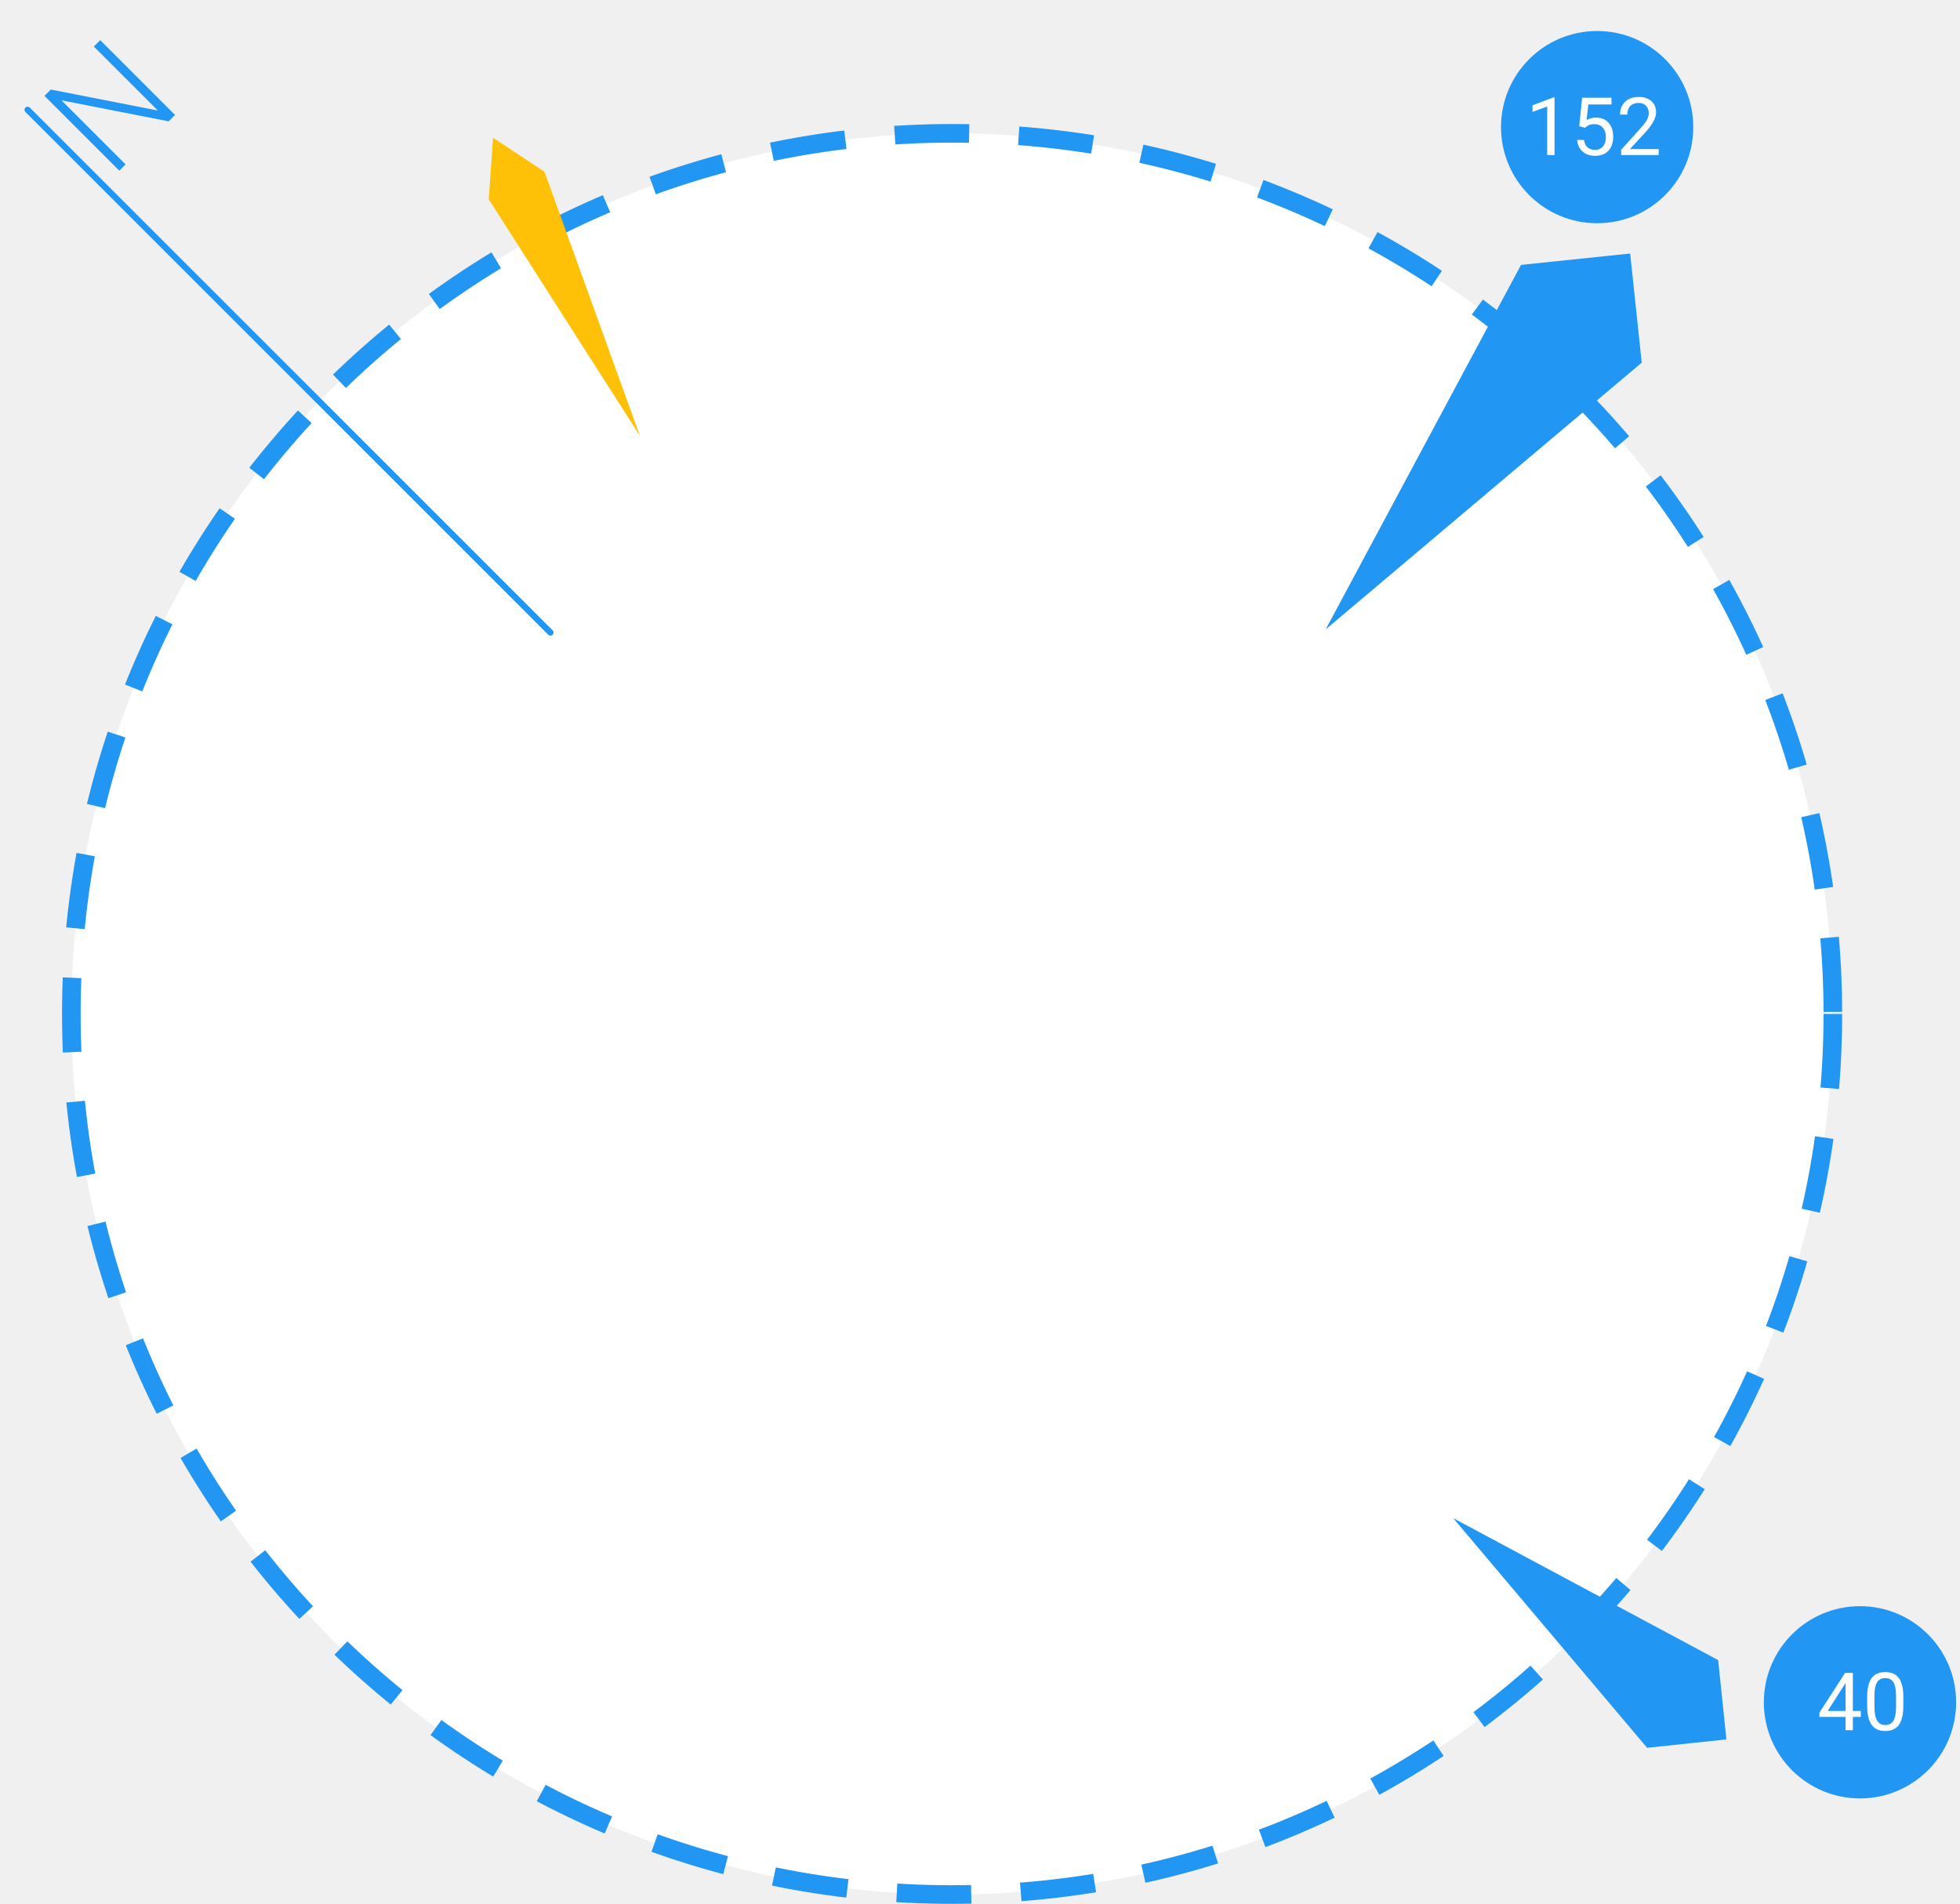
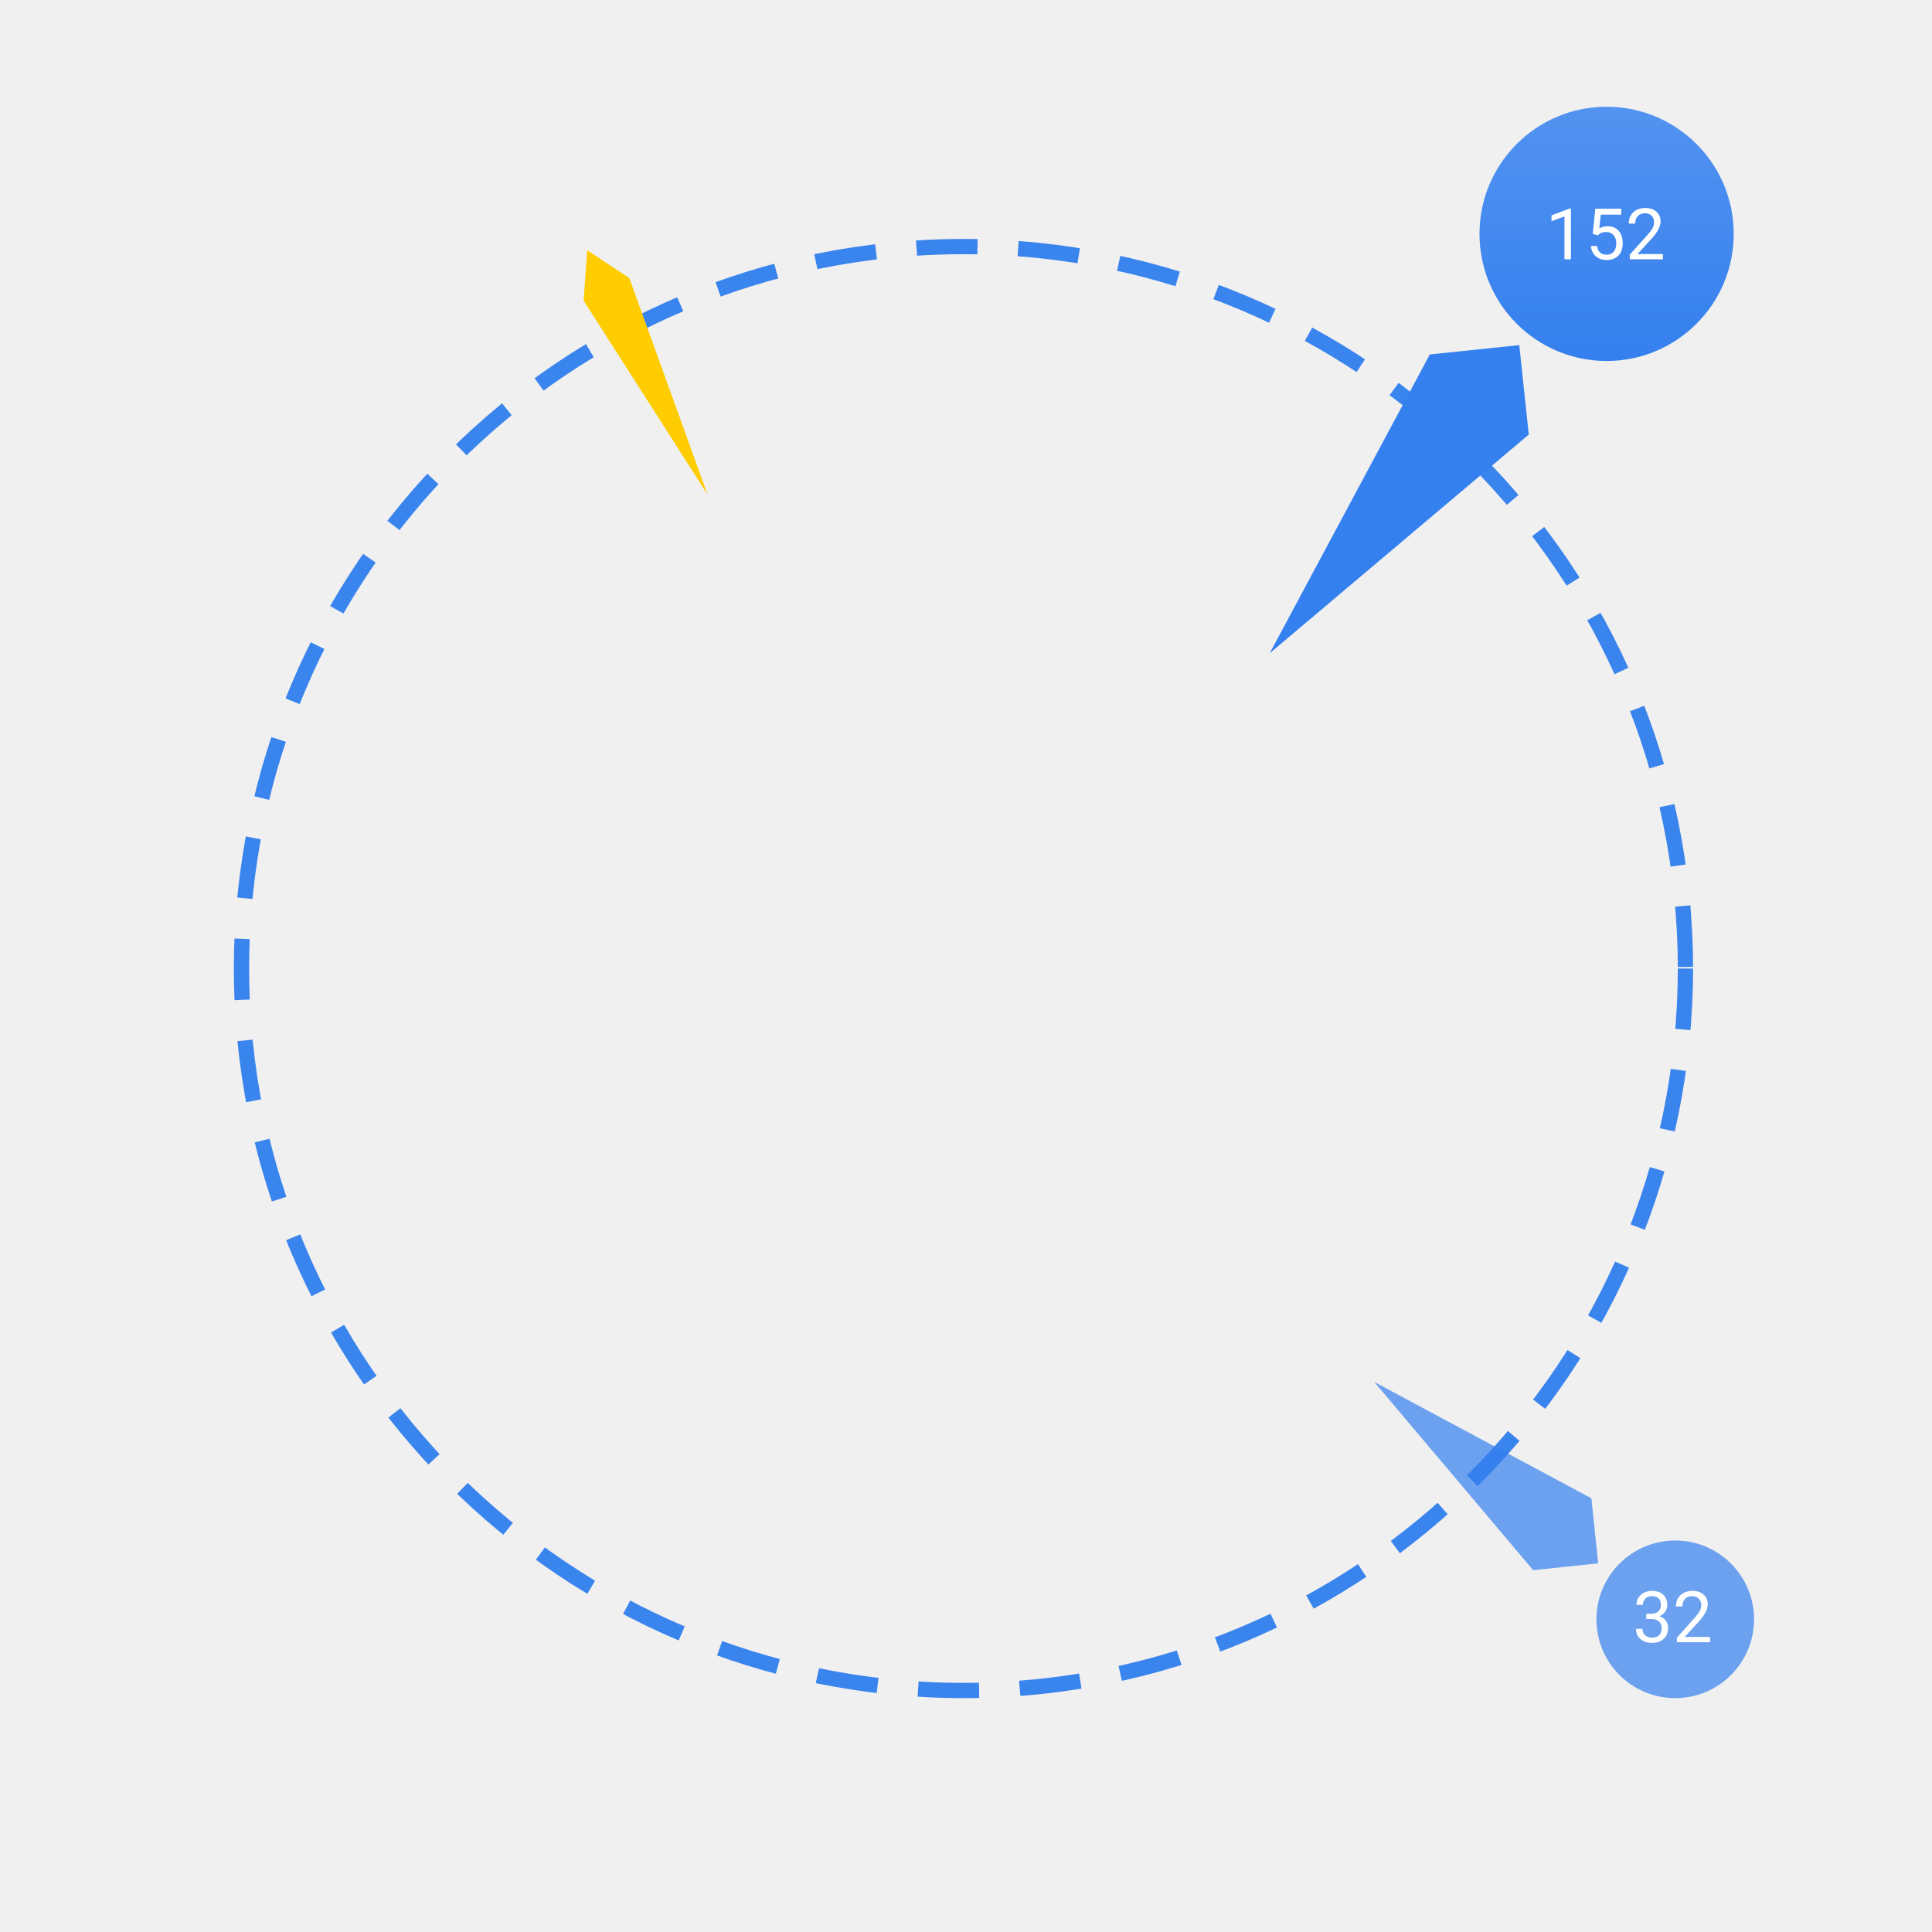
- <svg xmlns="http://www.w3.org/2000/svg" width="316" height="307" viewBox="0 0 316 307" fill="none">
-   <circle cx="153.5" cy="163.5" r="142" fill="white" stroke="#2196F3" stroke-width="3" stroke-dasharray="12 8" />
-   <path d="M78.793 32.131L79.497 22.215L87.787 27.702L103.164 70.274L78.793 32.131Z" fill="#FFC107" />
-   <line x1="88.747" y1="102" x2="4.454" y2="17.707" stroke="#2196F3" stroke-linecap="round" stroke-linejoin="round" />
-   <path d="M7.17 15.457L8.19 14.438L25.45 17.827L15.125 7.502L16.153 6.474L28.218 18.54L27.191 19.567L9.913 16.178L20.246 26.511L19.235 27.522L7.17 15.457Z" fill="#2196F3" />
-   <path d="M245.226 42.714L262.824 40.882L264.687 58.477L213.731 101.493L245.226 42.714Z" fill="#2196F3" />
-   <circle cx="257.5" cy="20.5" r="15.5" fill="#2196F3" />
-   <path d="M250.627 25H249.447V17.173L247.079 18.043V16.977L250.443 15.713H250.627V25ZM254.607 20.366L255.077 15.758H259.812V16.843H256.074L255.794 19.363C256.247 19.097 256.761 18.963 257.337 18.963C258.179 18.963 258.848 19.243 259.343 19.801C259.838 20.356 260.085 21.107 260.085 22.055C260.085 23.007 259.827 23.758 259.311 24.308C258.799 24.854 258.082 25.127 257.159 25.127C256.342 25.127 255.676 24.901 255.16 24.448C254.643 23.995 254.349 23.369 254.277 22.569H255.388C255.46 23.098 255.648 23.498 255.953 23.769C256.258 24.035 256.66 24.169 257.159 24.169C257.705 24.169 258.132 23.982 258.441 23.61C258.755 23.238 258.911 22.723 258.911 22.067C258.911 21.45 258.742 20.954 258.403 20.582C258.069 20.205 257.623 20.017 257.064 20.017C256.552 20.017 256.15 20.129 255.858 20.354L255.547 20.607L254.607 20.366ZM267.423 25H261.368V24.156L264.567 20.601C265.041 20.064 265.367 19.628 265.544 19.294C265.726 18.955 265.817 18.606 265.817 18.246C265.817 17.764 265.671 17.368 265.379 17.059C265.087 16.75 264.698 16.596 264.211 16.596C263.627 16.596 263.173 16.763 262.847 17.097C262.525 17.427 262.364 17.889 262.364 18.481H261.19C261.19 17.63 261.463 16.943 262.009 16.418C262.559 15.893 263.293 15.631 264.211 15.631C265.07 15.631 265.75 15.857 266.249 16.31C266.748 16.759 266.998 17.357 266.998 18.106C266.998 19.016 266.418 20.1 265.259 21.356L262.783 24.041H267.423V25Z" fill="white" />
-   <path d="M277.008 267.696L278.339 280.484L265.554 281.838L234.295 244.809L277.008 267.696Z" fill="#2196F3" />
-   <circle cx="299.875" cy="274.5" r="15.5" fill="#2196F3" />
-   <path d="M298.726 275.896H300.008V276.854H298.726V279H297.545V276.854H293.336V276.163L297.475 269.758H298.726V275.896ZM294.669 275.896H297.545V271.364L297.405 271.618L294.669 275.896ZM306.863 275.058C306.863 276.433 306.628 277.455 306.159 278.124C305.689 278.793 304.955 279.127 303.956 279.127C302.97 279.127 302.24 278.801 301.766 278.149C301.292 277.493 301.047 276.516 301.03 275.217V273.649C301.03 272.291 301.265 271.281 301.734 270.621C302.204 269.961 302.94 269.631 303.943 269.631C304.938 269.631 305.67 269.95 306.14 270.589C306.609 271.224 306.851 272.206 306.863 273.535V275.058ZM305.689 273.452C305.689 272.458 305.549 271.734 305.27 271.281C304.991 270.824 304.549 270.596 303.943 270.596C303.342 270.596 302.904 270.822 302.629 271.275C302.354 271.728 302.213 272.424 302.204 273.363V275.242C302.204 276.241 302.348 276.979 302.636 277.458C302.928 277.931 303.368 278.168 303.956 278.168C304.536 278.168 304.965 277.944 305.245 277.496C305.528 277.047 305.676 276.34 305.689 275.375V273.452Z" fill="white" />
+ <svg xmlns="http://www.w3.org/2000/svg" width="380" height="380" viewBox="0 0 380 380" fill="none">
+   <circle cx="189.5" cy="190.5" r="142" stroke="#3A84EE" stroke-width="3" stroke-dasharray="12 8" />
+   <path d="M114.793 59.131L115.497 49.214L123.787 54.702L139.164 97.274L114.793 59.131Z" fill="#FFCC00" />
+   <path d="M281.226 69.713L298.824 67.882L300.687 85.477L249.731 128.493L281.226 69.713Z" fill="#3480EE" />
+   <circle cx="316" cy="46" r="25" fill="#3480EE" />
+   <circle cx="316" cy="46" r="25" fill="url(#paint0_linear)" fill-opacity="0.15" />
+   <path d="M308.983 51H307.712V42.571L305.162 43.508V42.359L308.785 40.999H308.983V51ZM313.27 46.01L313.775 41.047H318.875V42.216H314.849L314.548 44.93C315.035 44.643 315.589 44.499 316.209 44.499C317.116 44.499 317.836 44.8 318.369 45.401C318.902 45.998 319.169 46.807 319.169 47.828C319.169 48.853 318.891 49.662 318.335 50.255C317.784 50.843 317.011 51.137 316.018 51.137C315.138 51.137 314.42 50.893 313.864 50.405C313.308 49.918 312.992 49.243 312.914 48.382H314.11C314.188 48.952 314.391 49.382 314.719 49.674C315.047 49.961 315.48 50.105 316.018 50.105C316.605 50.105 317.066 49.904 317.398 49.503C317.736 49.102 317.904 48.548 317.904 47.842C317.904 47.176 317.722 46.643 317.357 46.242C316.997 45.837 316.517 45.634 315.915 45.634C315.364 45.634 314.931 45.755 314.616 45.996L314.281 46.27L313.27 46.01ZM327.071 51H320.55V50.091L323.995 46.263C324.506 45.684 324.856 45.215 325.048 44.855C325.244 44.49 325.342 44.114 325.342 43.727C325.342 43.207 325.185 42.781 324.87 42.448C324.556 42.116 324.136 41.949 323.612 41.949C322.983 41.949 322.493 42.129 322.143 42.489C321.796 42.845 321.623 43.342 321.623 43.98H320.358C320.358 43.063 320.652 42.323 321.24 41.758C321.833 41.193 322.623 40.91 323.612 40.91C324.537 40.91 325.269 41.154 325.807 41.642C326.344 42.125 326.613 42.77 326.613 43.576C326.613 44.556 325.989 45.723 324.74 47.076L322.074 49.968H327.071V51Z" fill="white" />
+   <path d="M313.008 294.696L314.339 307.484L301.554 308.838L270.295 271.809L313.008 294.696Z" fill="#3480EE" fill-opacity="0.7" />
+   <circle cx="329.5" cy="318.5" r="15.5" fill="#3480EE" fill-opacity="0.7" />
+   <path d="M323.805 317.408H324.755C325.352 317.399 325.821 317.242 326.163 316.937C326.505 316.631 326.676 316.219 326.676 315.699C326.676 314.533 326.095 313.949 324.933 313.949C324.386 313.949 323.948 314.106 323.62 314.421C323.297 314.731 323.135 315.143 323.135 315.658H321.87C321.87 314.87 322.157 314.216 322.731 313.696C323.31 313.172 324.044 312.91 324.933 312.91C325.871 312.91 326.607 313.159 327.141 313.655C327.674 314.152 327.94 314.842 327.94 315.727C327.94 316.16 327.799 316.579 327.517 316.984C327.239 317.39 326.858 317.693 326.375 317.894C326.922 318.067 327.343 318.354 327.64 318.755C327.94 319.156 328.091 319.646 328.091 320.225C328.091 321.118 327.799 321.826 327.216 322.351C326.632 322.875 325.874 323.137 324.939 323.137C324.005 323.137 323.244 322.884 322.656 322.378C322.073 321.872 321.781 321.204 321.781 320.375H323.053C323.053 320.899 323.224 321.318 323.565 321.633C323.907 321.947 324.365 322.104 324.939 322.104C325.55 322.104 326.017 321.945 326.341 321.626C326.664 321.307 326.826 320.849 326.826 320.252C326.826 319.673 326.648 319.229 326.293 318.919C325.938 318.609 325.425 318.45 324.755 318.44H323.805V317.408ZM336.349 323H329.827V322.091L333.272 318.263C333.783 317.684 334.134 317.215 334.325 316.854C334.521 316.49 334.619 316.114 334.619 315.727C334.619 315.207 334.462 314.781 334.147 314.448C333.833 314.116 333.414 313.949 332.89 313.949C332.261 313.949 331.771 314.129 331.42 314.489C331.074 314.845 330.9 315.341 330.9 315.979H329.636C329.636 315.063 329.93 314.323 330.518 313.758C331.11 313.193 331.901 312.91 332.89 312.91C333.815 312.91 334.546 313.154 335.084 313.642C335.622 314.125 335.891 314.77 335.891 315.576C335.891 316.556 335.266 317.723 334.018 319.076L331.352 321.968H336.349V323Z" fill="white" />
+   <defs>
+     <linearGradient id="paint0_linear" x1="316" y1="21" x2="316" y2="71" gradientUnits="userSpaceOnUse">
+       <stop stop-color="white" />
+       <stop offset="1" stop-color="white" stop-opacity="0" />
+     </linearGradient>
+   </defs>
</svg>
